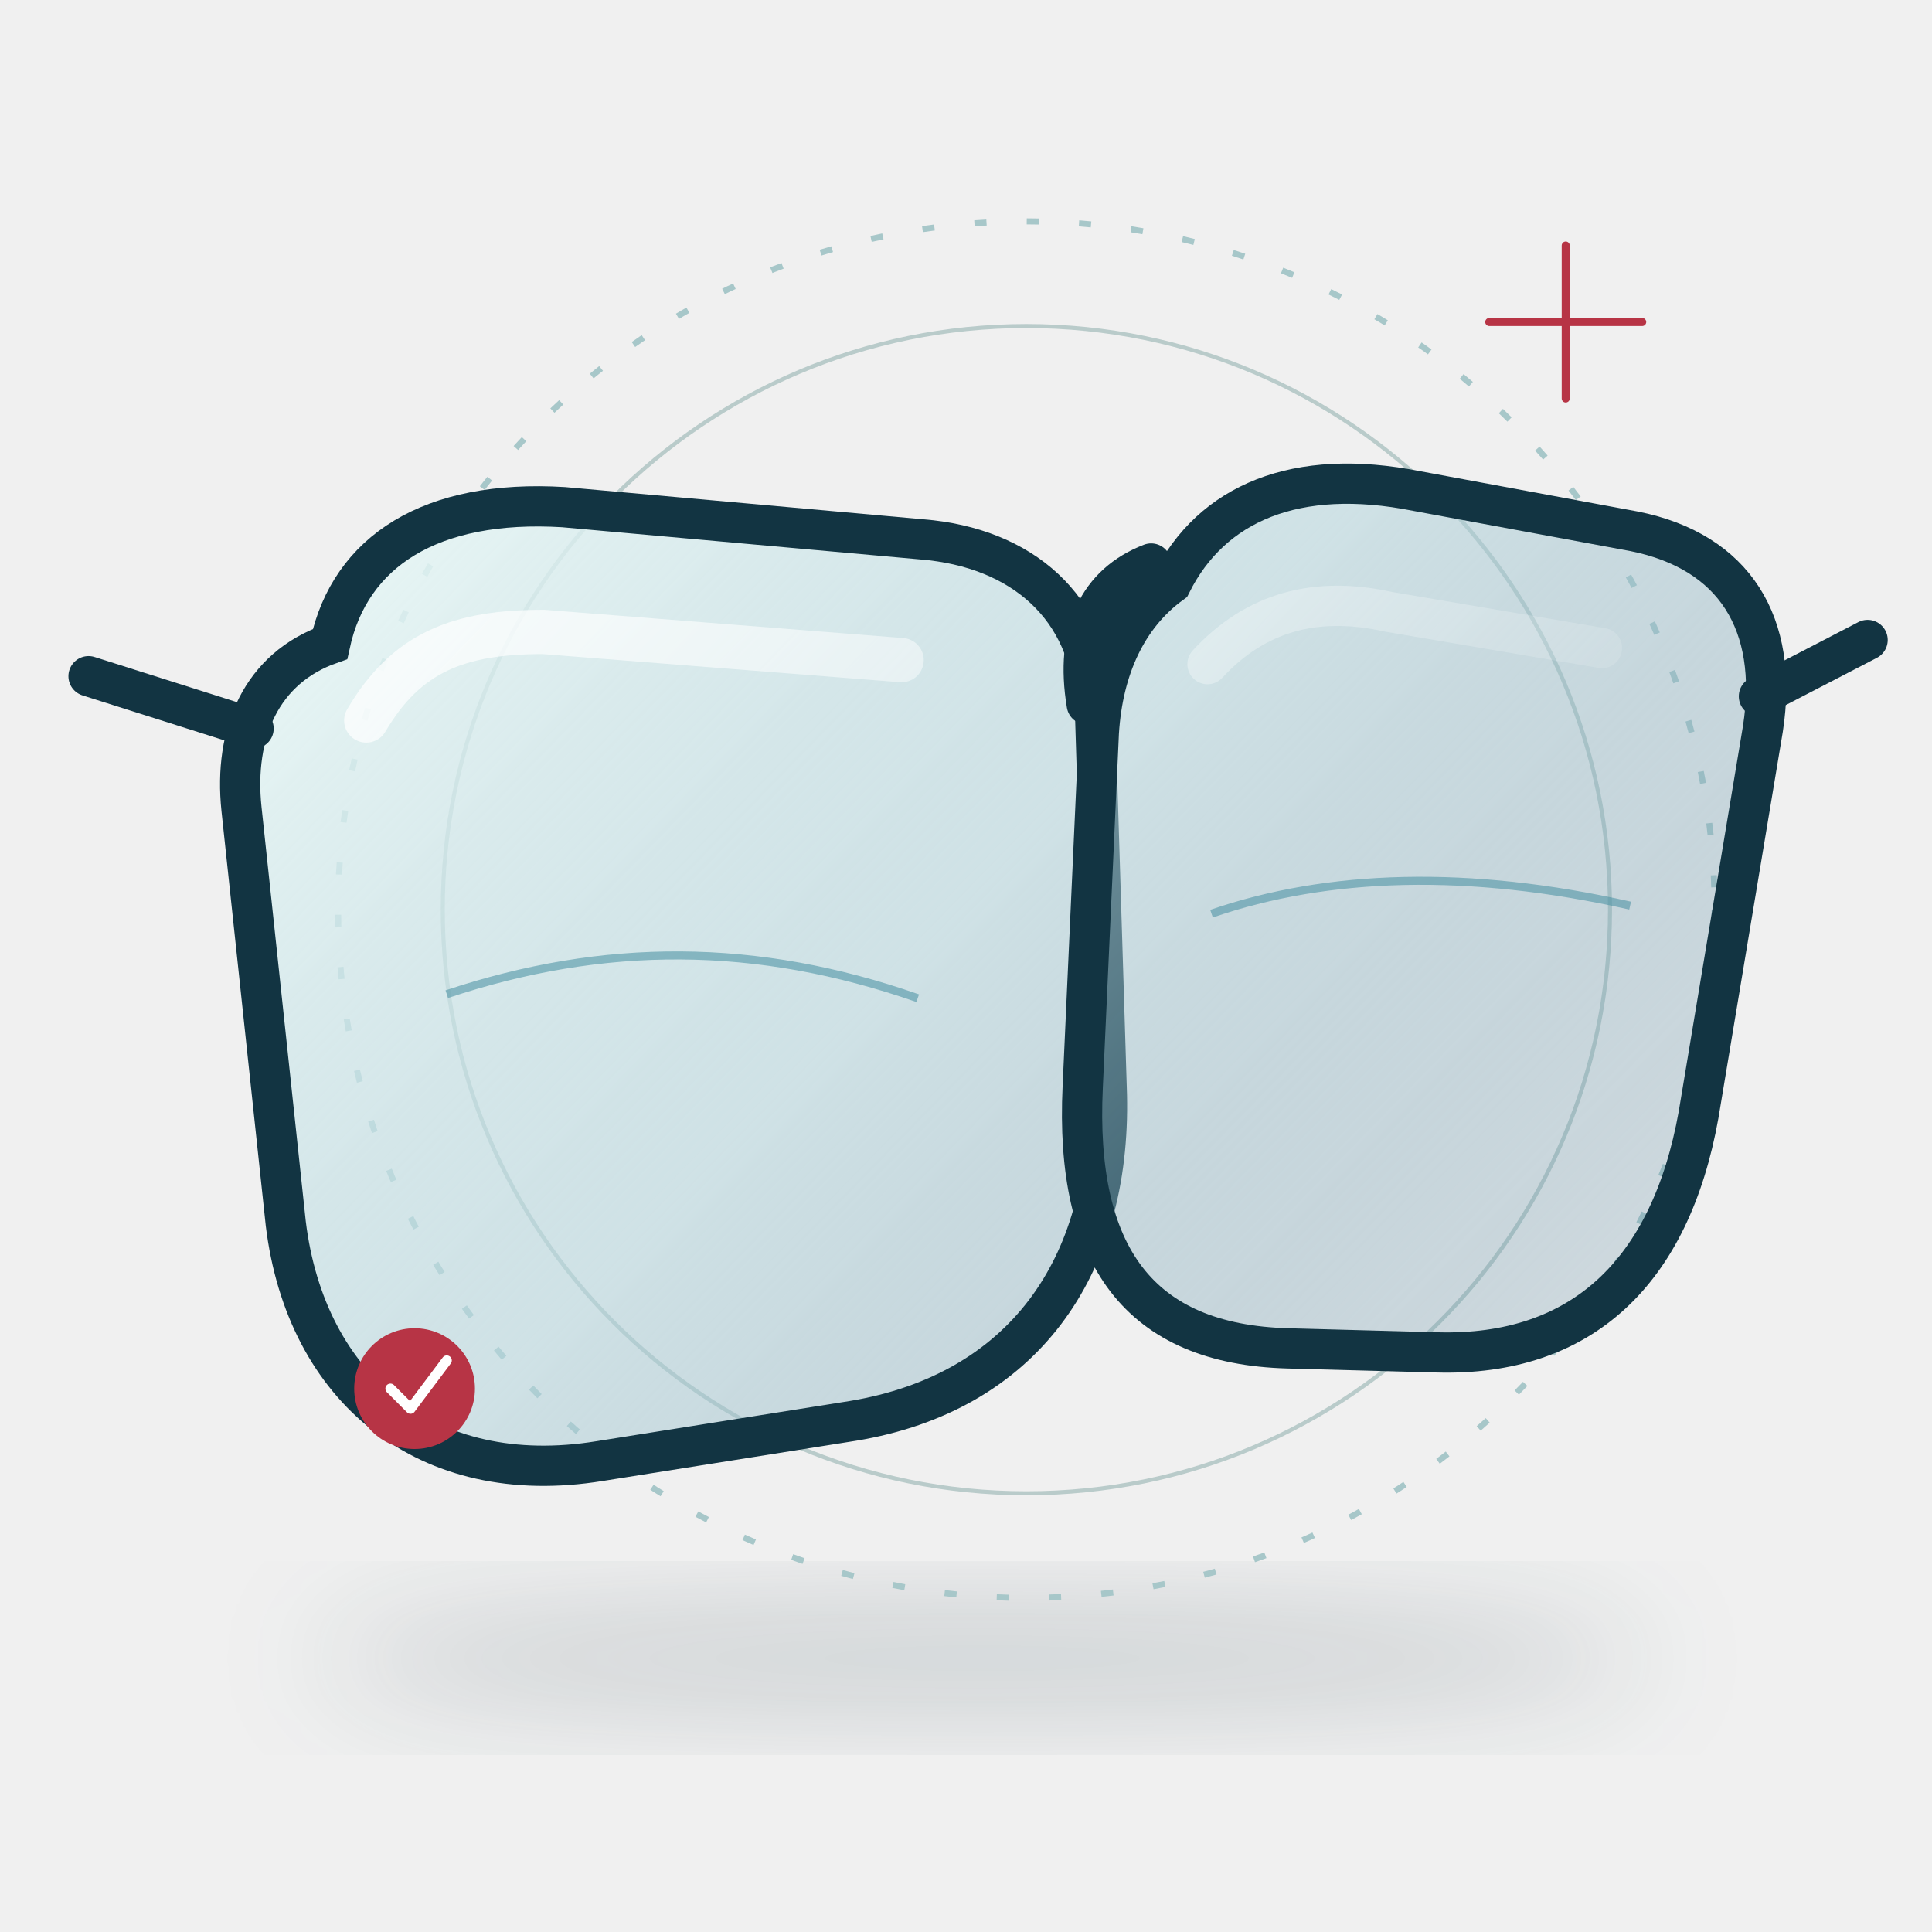
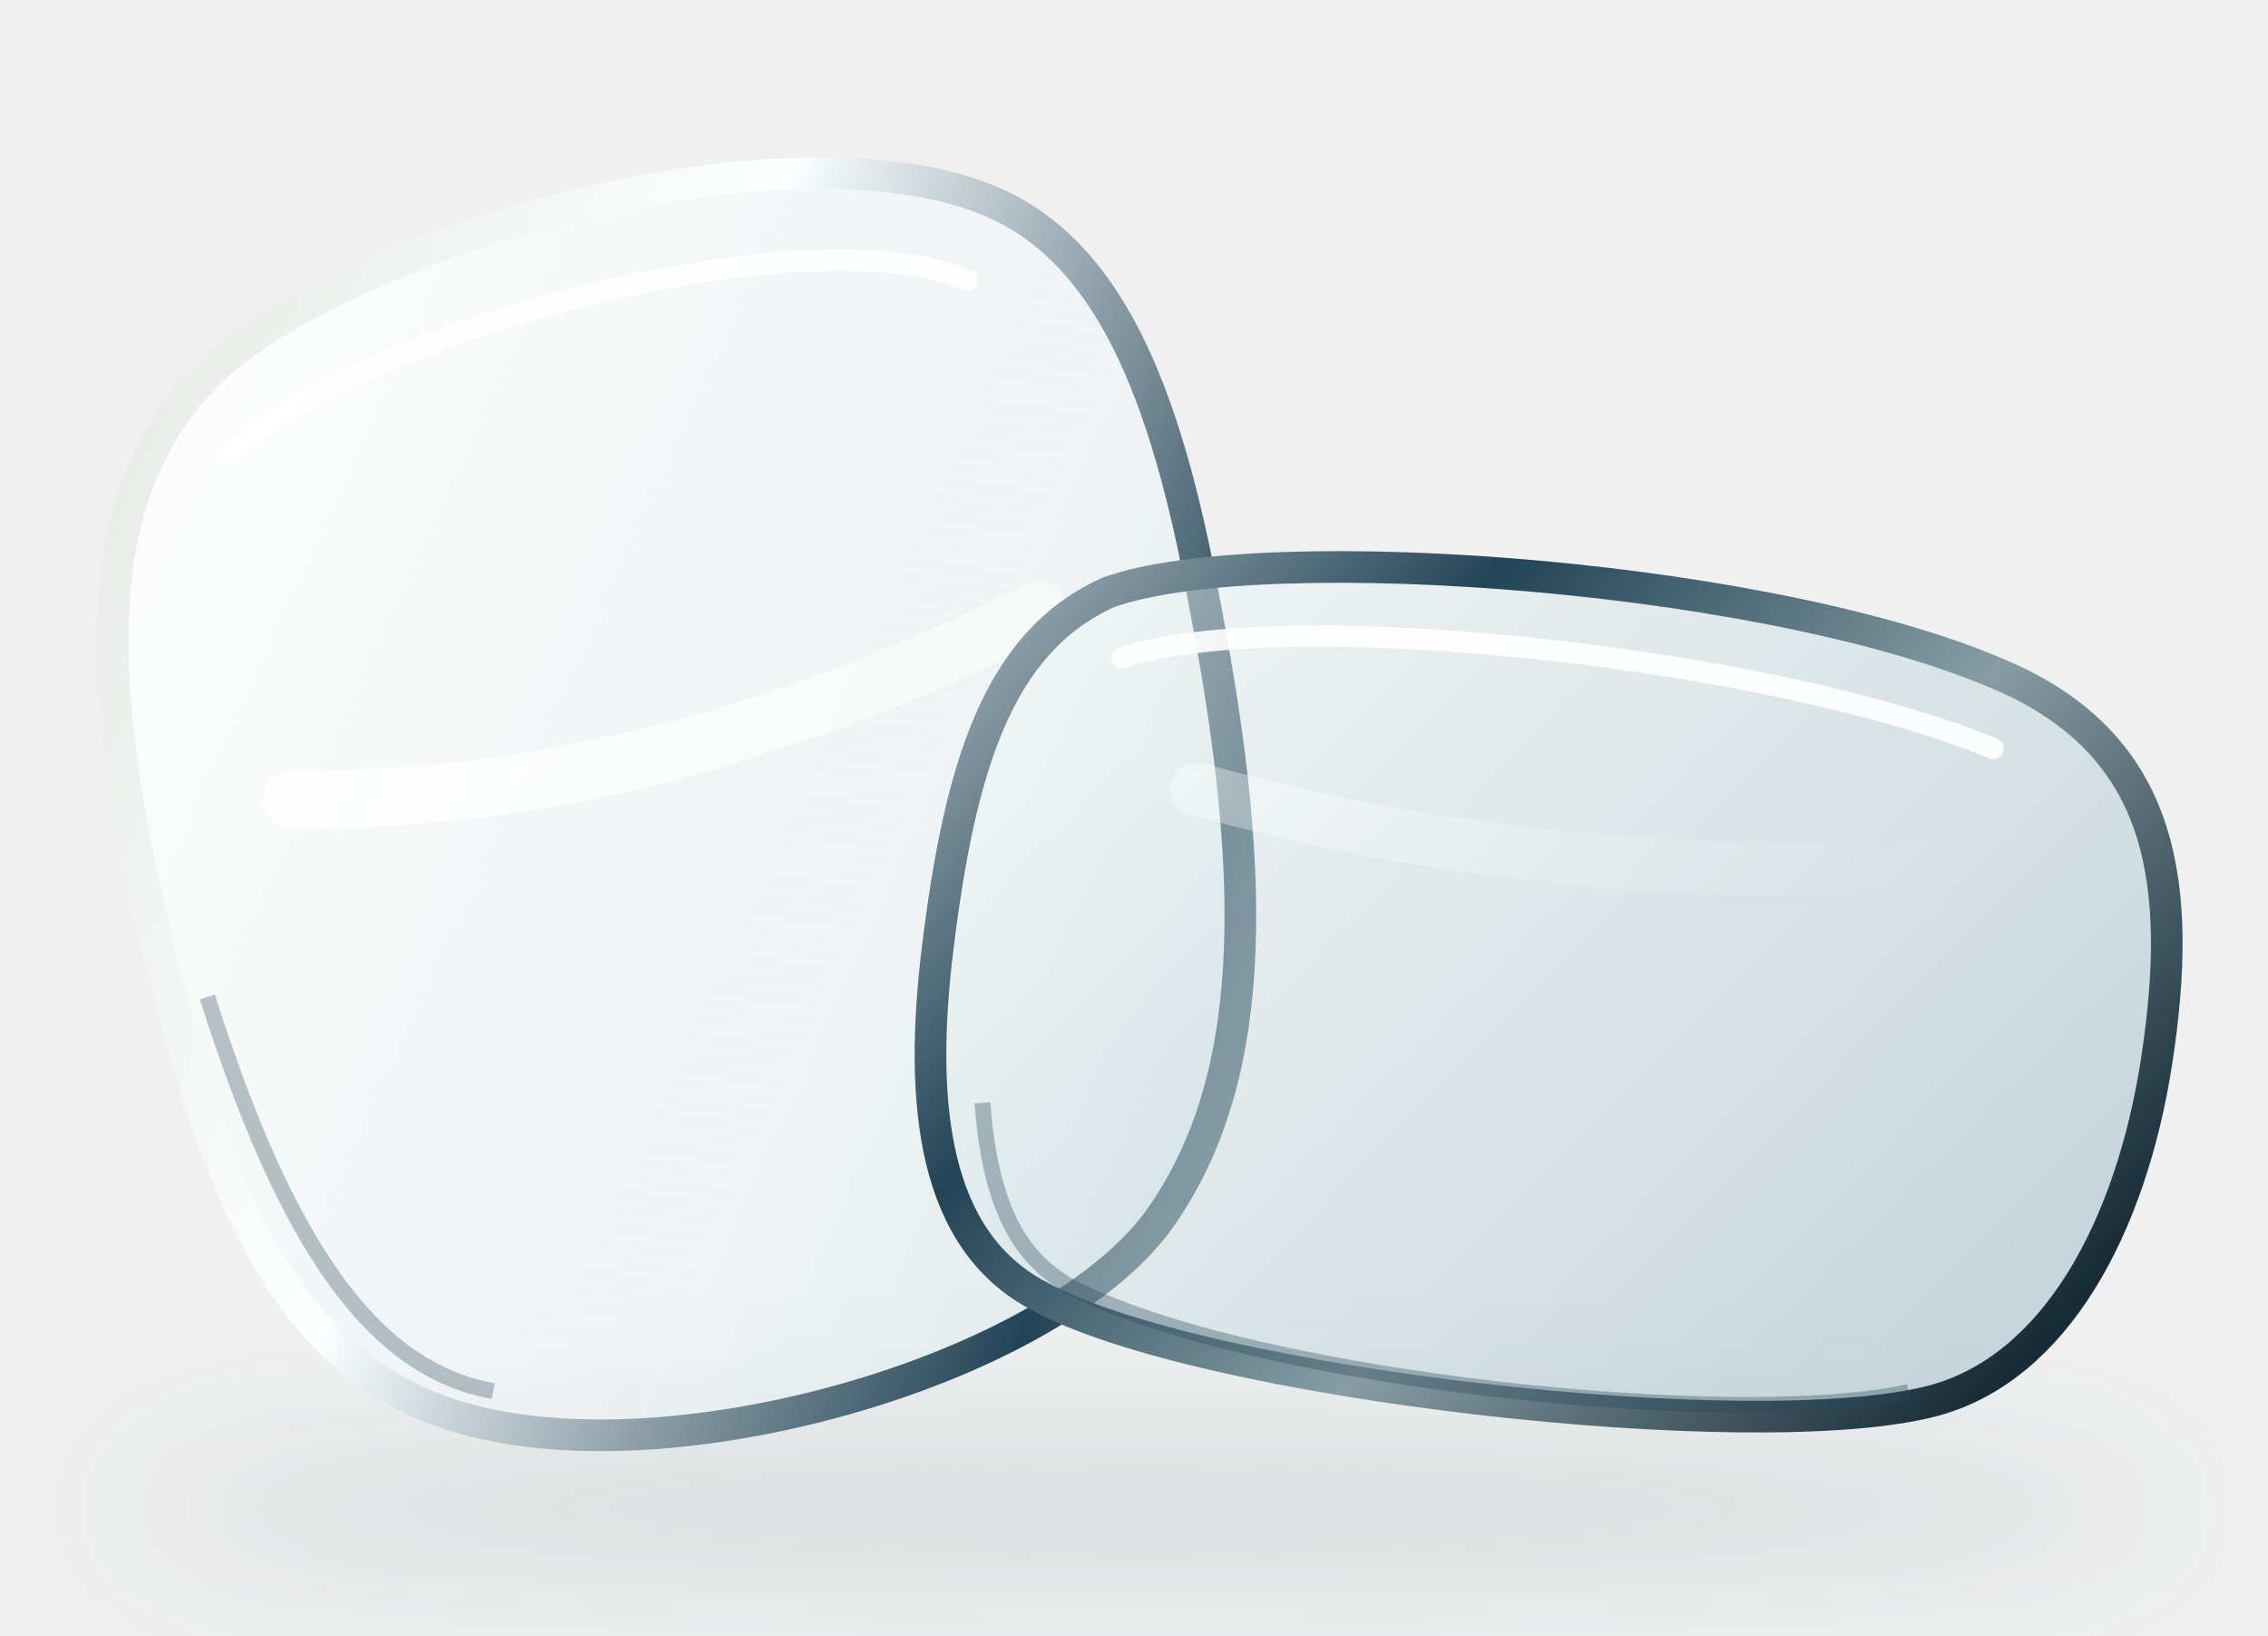
- <svg xmlns="http://www.w3.org/2000/svg" viewBox="0 0 480 480" fill="none">
+ <svg xmlns="http://www.w3.org/2000/svg" viewBox="45 55 430 310" fill="none">
  <defs>
-     <linearGradient id="glass" x1="82" y1="112" x2="345" y2="368" gradientUnits="userSpaceOnUse">
-       <stop stop-color="#ECFAF8" stop-opacity=".92" />
-       <stop offset=".52" stop-color="#B7D7DE" stop-opacity=".58" />
-       <stop offset="1" stop-color="#628FA5" stop-opacity=".25" />
+     <linearGradient id="surface" x1="102" y1="82" x2="409" y2="319" gradientUnits="userSpaceOnUse">
+       <stop stop-color="#fff" stop-opacity=".94" />
+       <stop offset=".44" stop-color="#eff7f7" stop-opacity=".44" />
+       <stop offset="1" stop-color="#a4c1ca" stop-opacity=".54" />
    </linearGradient>
-     <linearGradient id="shine" x1="70" y1="102" x2="310" y2="327" gradientUnits="userSpaceOnUse">
-       <stop stop-color="white" stop-opacity=".9" />
-       <stop offset="1" stop-color="white" stop-opacity="0" />
+     <linearGradient id="edge" x1="82" y1="87" x2="420" y2="324" gradientUnits="userSpaceOnUse">
+       <stop stop-color="#e6e8e4" />
+       <stop offset=".28" stop-color="#fbffff" />
+       <stop offset=".58" stop-color="#234457" />
+       <stop offset=".78" stop-color="#869da5" />
+       <stop offset="1" stop-color="#162d39" />
    </linearGradient>
-     <filter id="shadow">
-       <feGaussianBlur stdDeviation="15" />
+     <linearGradient id="glint" x1="130" y1="122" x2="345" y2="295" gradientUnits="userSpaceOnUse">
+       <stop stop-color="#fff" stop-opacity=".9" />
+       <stop offset="1" stop-color="#fff" stop-opacity="0" />
+     </linearGradient>
+     <filter id="shadow" x="-30%" y="-200%" width="160%" height="500%">
+       <feGaussianBlur stdDeviation="14" />
    </filter>
  </defs>
-   <ellipse cx="244" cy="412" rx="165" ry="20" fill="#123442" opacity=".14" filter="url(#shadow)" />
-   <circle cx="255" cy="226" r="171" stroke="#A7C7C9" stroke-width="1.5" stroke-dasharray="3 10" />
-   <circle cx="255" cy="226" r="145" stroke="#B9CBCA" stroke-width="1" />
-   <path d="M82 160c5-23 25-36 58-34l89 8c25 2 42 17 43 41l3 97c1 43-21 74-63 81l-63 10c-43 7-73-18-78-59L60 201c-2-19 5-35 22-41Z" fill="url(#glass)" stroke="#123442" stroke-width="10" />
-   <path d="M291 145c10-20 31-29 61-23l54 10c25 5 36 23 32 49l-16 96c-7 39-29 60-65 59l-37-1c-37-1-53-23-51-65l4-88c1-16 7-29 18-37Z" fill="url(#glass)" stroke="#123442" stroke-width="10" />
-   <path d="M270 175c-3-18 3-30 16-35" stroke="#123442" stroke-width="10" stroke-linecap="round" />
-   <path d="M63 181 22 168M437 173l27-14" stroke="#123442" stroke-width="10" stroke-linecap="round" />
-   <path d="M91 179c10-17 23-22 44-22l89 7" stroke="url(#shine)" stroke-width="11" stroke-linecap="round" />
-   <path d="M300 165c12-13 27-17 45-13l53 9" stroke="url(#shine)" stroke-width="10" stroke-linecap="round" />
-   <path d="M111 247c39-13 77-13 117 1M301 227c29-10 64-11 104-2" stroke="#4B92A3" stroke-width="2" opacity=".58" />
-   <circle cx="103" cy="345" r="15" fill="#B73445" />
-   <path d="m97 345 5 5 9-12" stroke="white" stroke-width="2.5" stroke-linecap="round" stroke-linejoin="round" />
-   <path d="M370 80h38m-19-19v38" stroke="#B73445" stroke-width="2" stroke-linecap="round" />
+   <ellipse cx="262" cy="341" rx="196" ry="14" fill="#123442" opacity=".12" filter="url(#shadow)" />
+   <g transform="rotate(-13 181 196)">
+     <path d="M101 107c30-20 119-24 153 0 20 14 25 42 23 84-2 55-11 91-35 112-27 23-102 27-138 6-31-18-35-55-35-105 0-48 7-80 32-97Z" fill="url(#surface)" stroke="url(#edge)" stroke-width="6" />
+     <path d="M103 122c26-17 116-21 144-1" stroke="#fff" stroke-opacity=".86" stroke-width="4" stroke-linecap="round" />
+     <path d="M76 221c4 50 15 76 36 85" stroke="#5c7480" stroke-opacity=".42" stroke-width="3" />
+     <path d="M100 188c39 10 90 11 146-3" stroke="url(#glint)" stroke-width="11" stroke-linecap="round" />
+   </g>
+   <g transform="rotate(7 339 240)">
+     <path d="M247 178c28-14 128-19 173-4 29 10 36 34 35 68-1 32-12 60-34 69-32 13-139 14-171 1-21-8-27-33-27-63 0-34 4-59 24-71Z" fill="url(#surface)" stroke="url(#edge)" stroke-width="6" />
+     <path d="M251 190c30-14 123-15 166-3" stroke="#fff" stroke-opacity=".9" stroke-width="4" stroke-linecap="round" />
+     <path d="M235 277c4 20 11 29 22 33 37 13 128 11 159 0" stroke="#27495b" stroke-opacity=".35" stroke-width="3" />
+     <path d="M268 213c53 8 105 5 158-6" stroke="url(#glint)" stroke-width="10" stroke-linecap="round" />
+   </g>
</svg>
